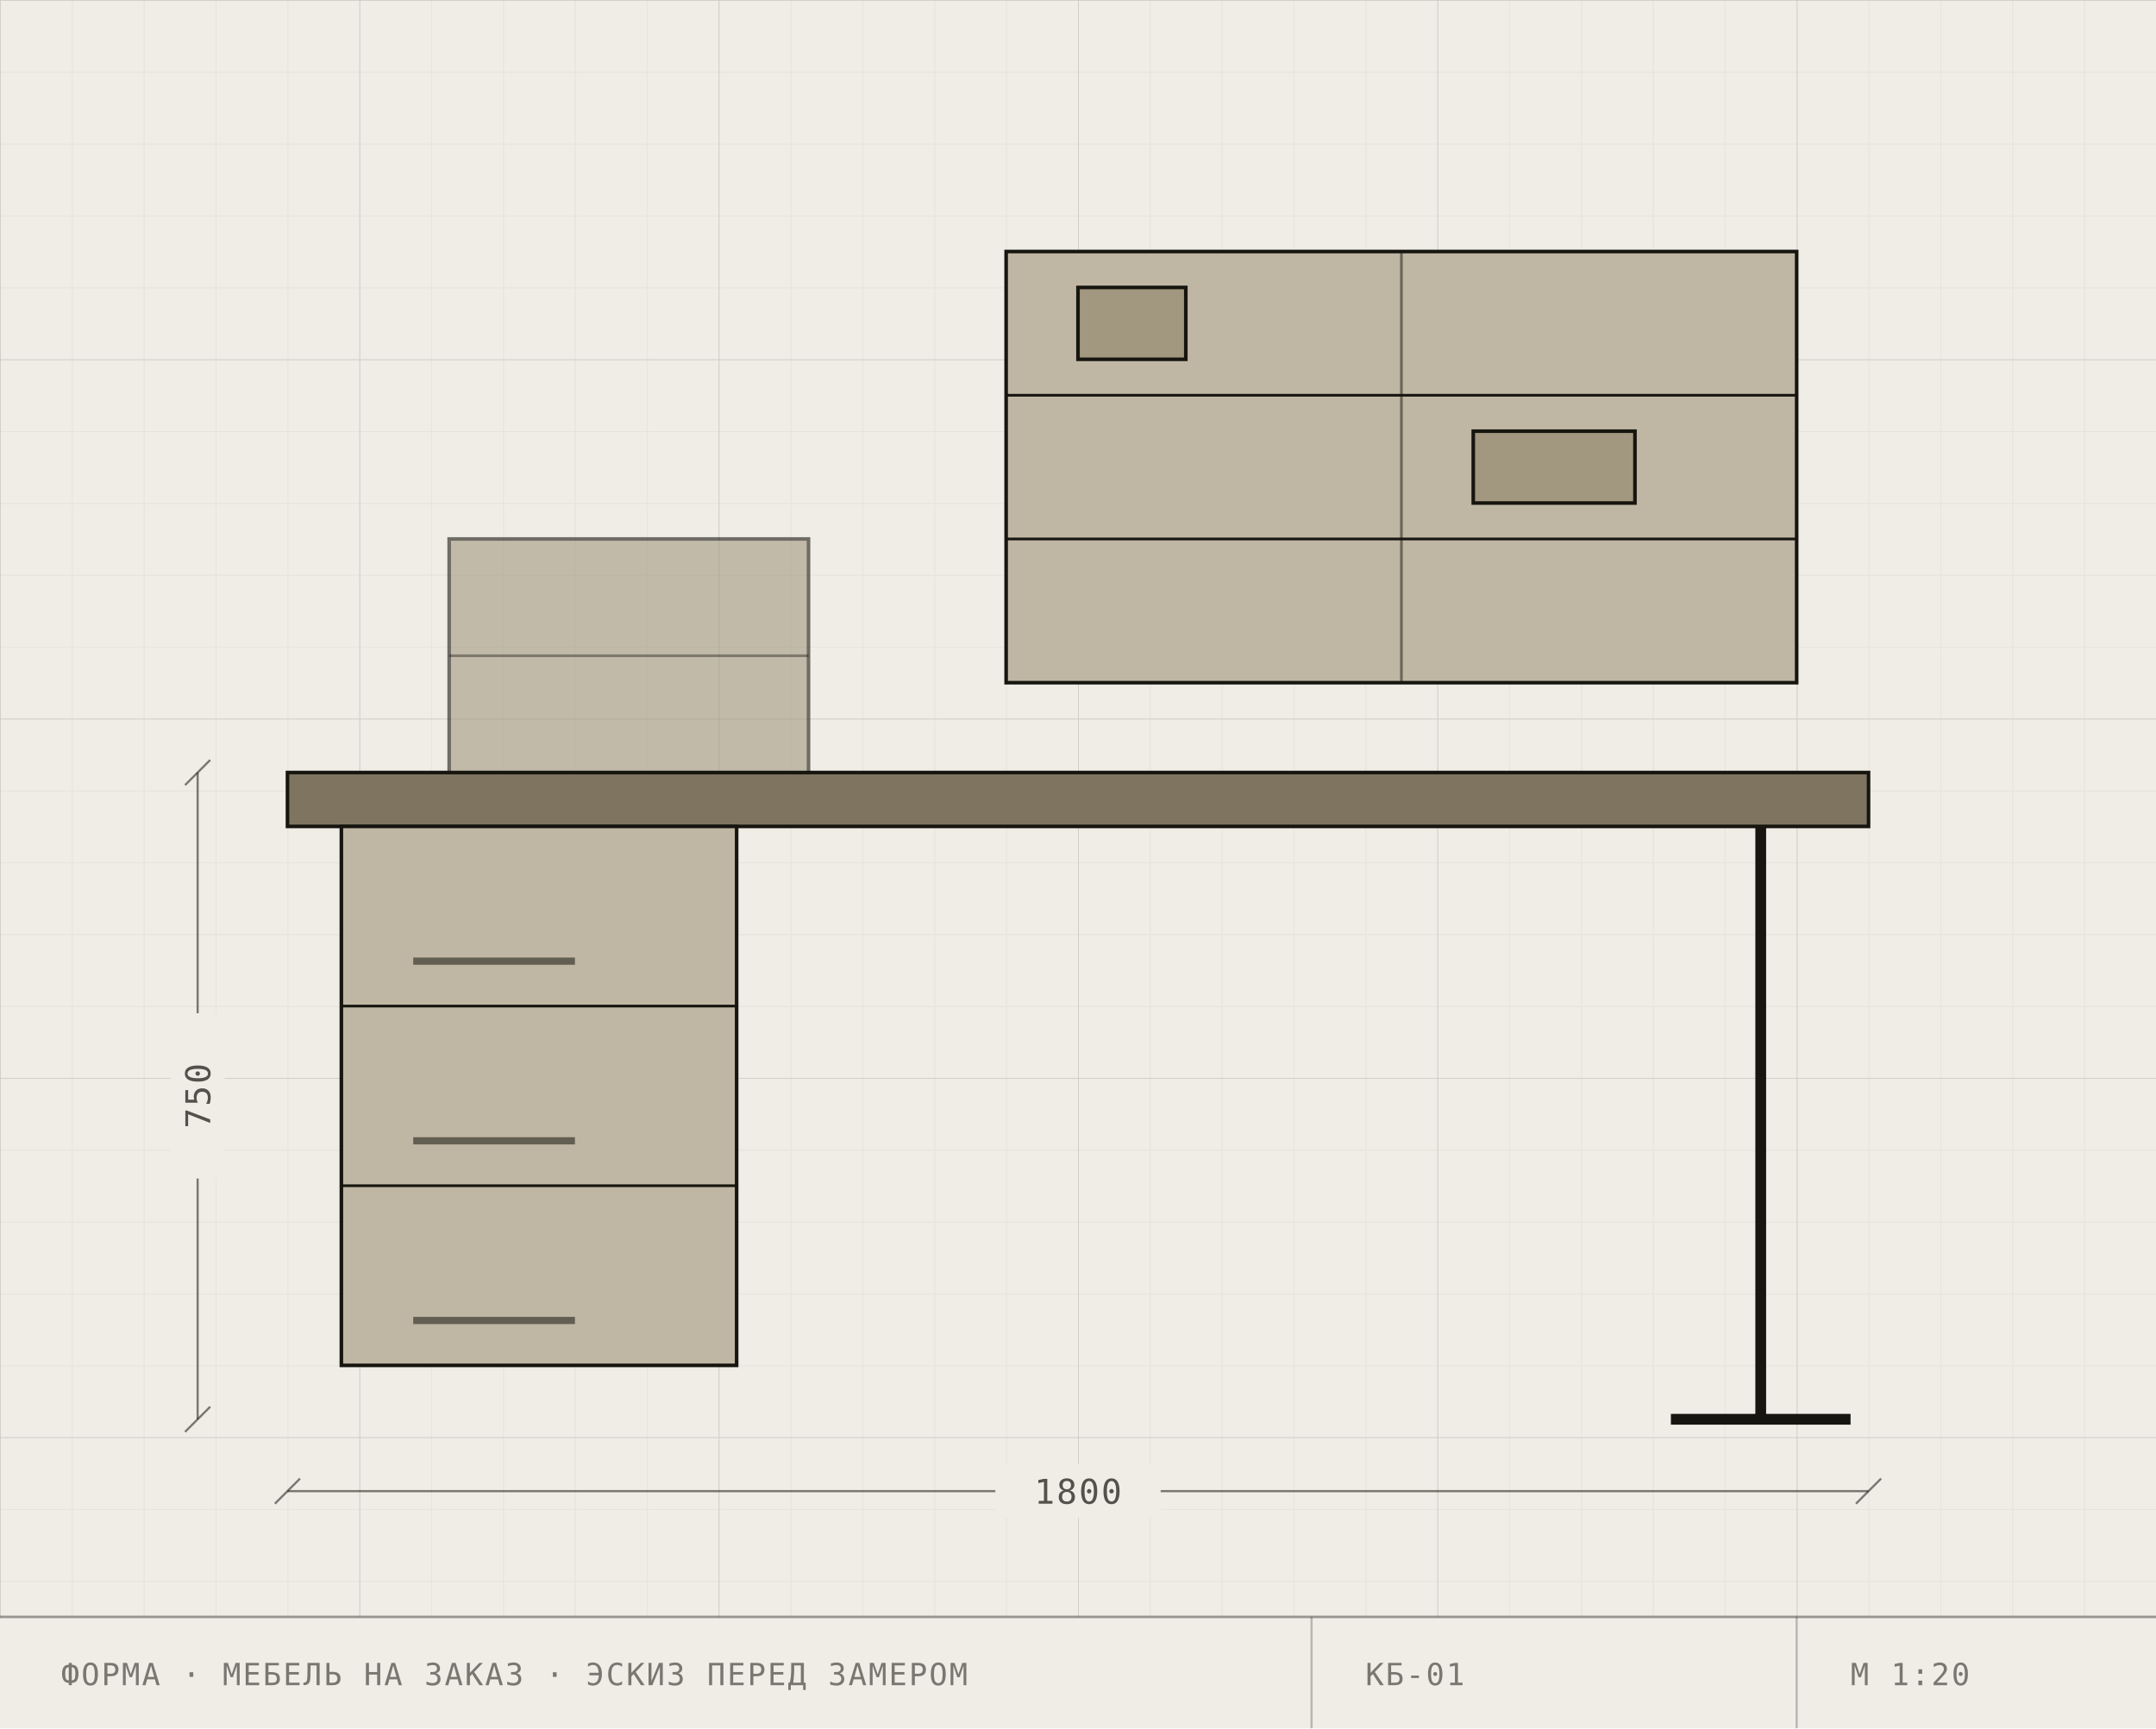
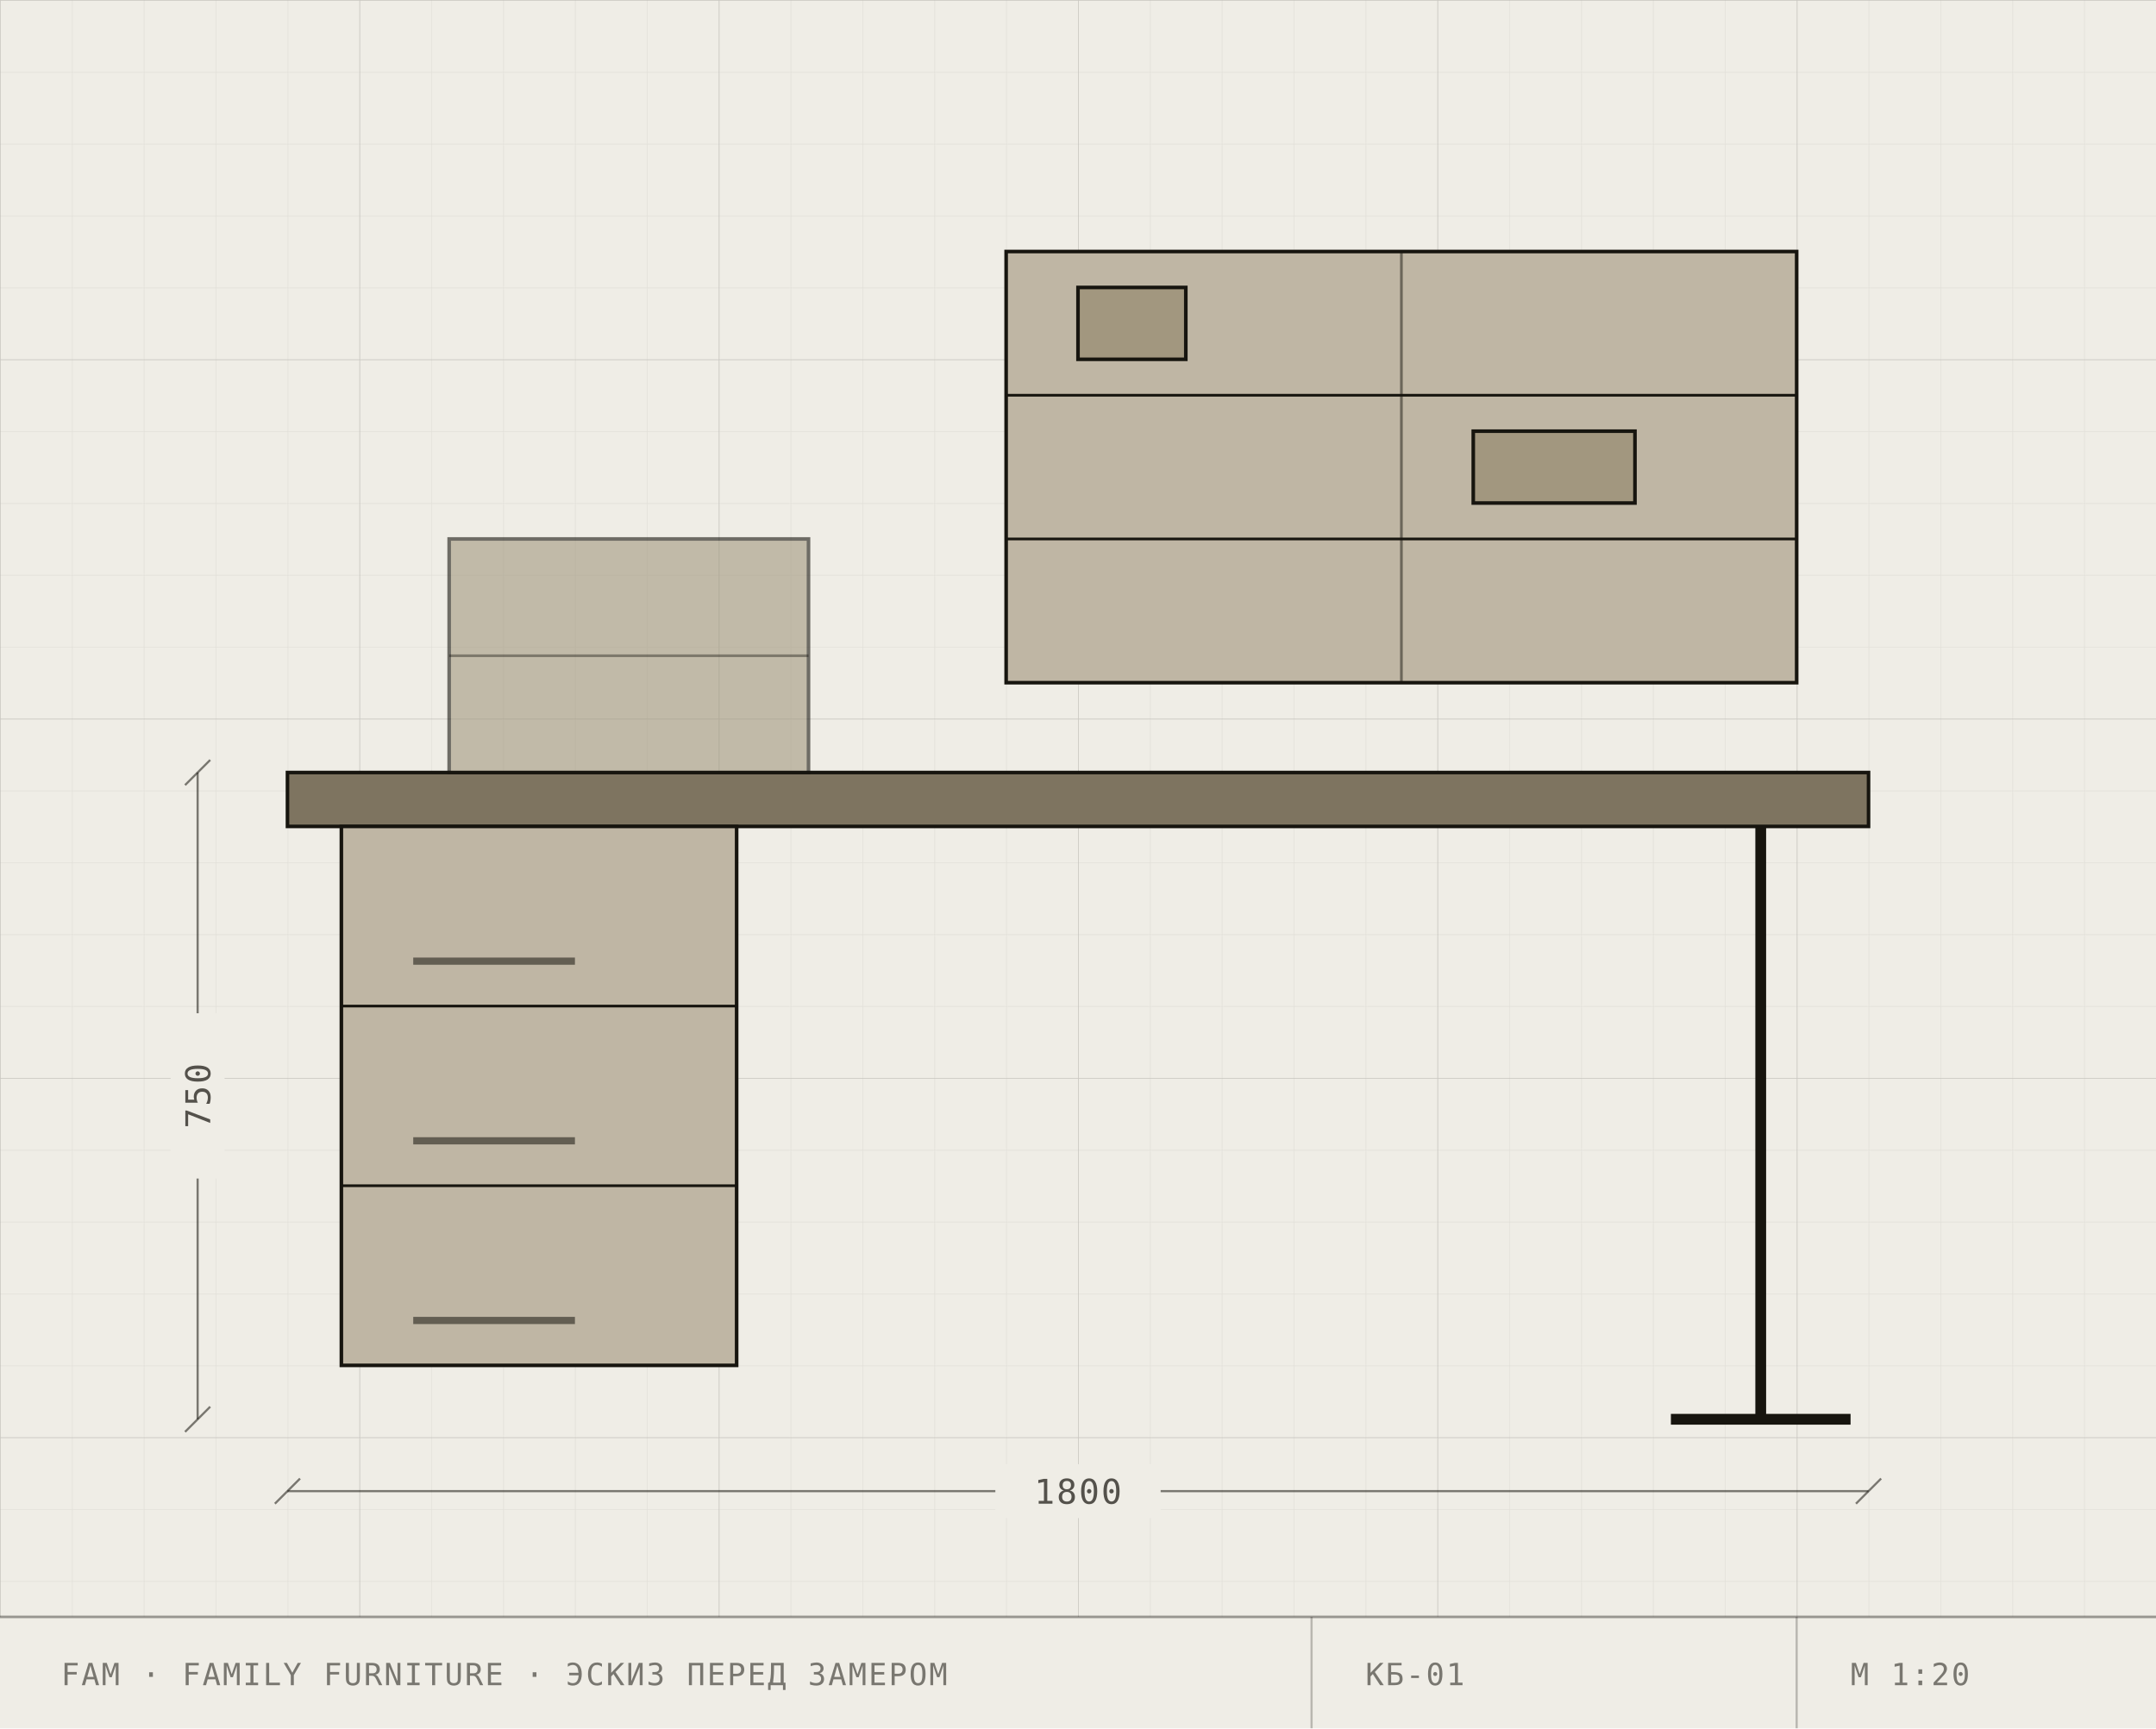
<svg xmlns="http://www.w3.org/2000/svg" viewBox="0 0 1200 962" width="1200" height="962" role="img">
  <defs>
    <pattern id="mm" width="40" height="40" patternUnits="userSpaceOnUse">
      <path d="M40 0H0V40" fill="none" stroke="#17150F" stroke-width="0.6" opacity="0.07" />
    </pattern>
    <pattern id="mm5" width="200" height="200" patternUnits="userSpaceOnUse">
      <path d="M200 0H0V200" fill="none" stroke="#17150F" stroke-width="0.9" opacity="0.11" />
    </pattern>
  </defs>
  <rect width="1200" height="962" fill="#EFEDE6" />
  <rect width="1200" height="900" fill="url(#mm)" />
  <rect width="1200" height="900" fill="url(#mm5)" />
  <rect x="160" y="430" width="880" height="30" fill="#7E7460" stroke="#17150F" stroke-width="2" />
  <rect x="190" y="460" width="220" height="300" fill="#BFB6A4" stroke="#17150F" stroke-width="2" />
  <line x1="190" y1="560" x2="410" y2="560" stroke="#17150F" stroke-width="1.5" />
  <line x1="190" y1="660" x2="410" y2="660" stroke="#17150F" stroke-width="1.5" />
  <line x1="230" y1="535" x2="320" y2="535" stroke="#17150F" stroke-width="4" opacity="0.55" />
  <line x1="230" y1="635" x2="320" y2="635" stroke="#17150F" stroke-width="4" opacity="0.55" />
  <line x1="230" y1="735" x2="320" y2="735" stroke="#17150F" stroke-width="4" opacity="0.55" />
  <line x1="980" y1="460" x2="980" y2="790" stroke="#17150F" stroke-width="6" />
  <line x1="930" y1="790" x2="1030" y2="790" stroke="#17150F" stroke-width="6" />
  <rect x="560" y="140" width="440" height="240" fill="#BFB6A4" stroke="#17150F" stroke-width="2" />
  <line x1="560" y1="220" x2="1000" y2="220" stroke="#17150F" stroke-width="1.5" />
  <line x1="560" y1="300" x2="1000" y2="300" stroke="#17150F" stroke-width="1.5" />
  <line x1="780" y1="140" x2="780" y2="380" stroke="#17150F" stroke-width="1.5" opacity="0.5" />
  <rect x="600" y="160" width="60" height="40" fill="#A2977F" stroke="#17150F" stroke-width="2" />
  <rect x="820" y="240" width="90" height="40" fill="#A2977F" stroke="#17150F" stroke-width="2" />
  <rect x="250" y="300" width="200" height="130" fill="#A2977F" stroke="#17150F" stroke-width="2" opacity="0.6" />
  <line x1="250" y1="365" x2="450" y2="365" stroke="#17150F" stroke-width="1.5" opacity="0.4" />
  <line x1="160" y1="830" x2="1040" y2="830" stroke="#17150F" stroke-width="1.2" opacity="0.55" />
  <line x1="153" y1="837" x2="167" y2="823" stroke="#17150F" stroke-width="1.2" opacity="0.55" />
  <line x1="1033" y1="837" x2="1047" y2="823" stroke="#17150F" stroke-width="1.2" opacity="0.55" />
  <rect x="554" y="815" width="92" height="30" fill="#EFEDE6" />
  <text x="600" y="837" font-family="'JetBrains Mono','IBM Plex Mono',ui-monospace,SFMono-Regular,Menlo,Consolas,monospace" font-size="19" fill="#17150F" opacity="0.72" letter-spacing="1" text-anchor="middle">1800</text>
  <line x1="110" y1="430" x2="110" y2="790" stroke="#17150F" stroke-width="1.2" opacity="0.55" />
  <line x1="103" y1="437" x2="117" y2="423" stroke="#17150F" stroke-width="1.2" opacity="0.55" />
  <line x1="103" y1="797" x2="117" y2="783" stroke="#17150F" stroke-width="1.2" opacity="0.55" />
  <g transform="translate(110 610) rotate(-90)">
    <rect x="-46" y="-15" width="92" height="30" fill="#EFEDE6" />
    <text x="0" y="7" font-family="'JetBrains Mono','IBM Plex Mono',ui-monospace,SFMono-Regular,Menlo,Consolas,monospace" font-size="19" fill="#17150F" opacity="0.72" letter-spacing="1" text-anchor="middle">750</text>
  </g>
  <rect x="0" y="900" width="1200" height="62" fill="#EFEDE6" />
  <line x1="0" y1="900" x2="1200" y2="900" stroke="#17150F" stroke-width="1.4" opacity="0.4" />
  <line x1="730" y1="900" x2="730" y2="962" stroke="#17150F" stroke-width="1.2" opacity="0.25" />
  <line x1="1000" y1="900" x2="1000" y2="962" stroke="#17150F" stroke-width="1.2" opacity="0.25" />
-   <text x="34" y="938" font-family="'JetBrains Mono','IBM Plex Mono',ui-monospace,SFMono-Regular,Menlo,Consolas,monospace" font-size="17" fill="#17150F" opacity="0.55" letter-spacing="1">ФОРМА · МЕБЕЛЬ НА ЗАКАЗ · ЭСКИЗ ПЕРЕД ЗАМЕРОМ</text>
+   <text x="34" y="938" font-family="'JetBrains Mono','IBM Plex Mono',ui-monospace,SFMono-Regular,Menlo,Consolas,monospace" font-size="17" fill="#17150F" opacity="0.55" letter-spacing="1">FAM · FAMILY FURNITURE · ЭСКИЗ ПЕРЕД ЗАМЕРОМ</text>
  <text x="760" y="938" font-family="'JetBrains Mono','IBM Plex Mono',ui-monospace,SFMono-Regular,Menlo,Consolas,monospace" font-size="17" fill="#17150F" opacity="0.55" letter-spacing="1">КБ-01</text>
  <text x="1030" y="938" font-family="'JetBrains Mono','IBM Plex Mono',ui-monospace,SFMono-Regular,Menlo,Consolas,monospace" font-size="17" fill="#17150F" opacity="0.55" letter-spacing="1">М 1:20</text>
</svg>
